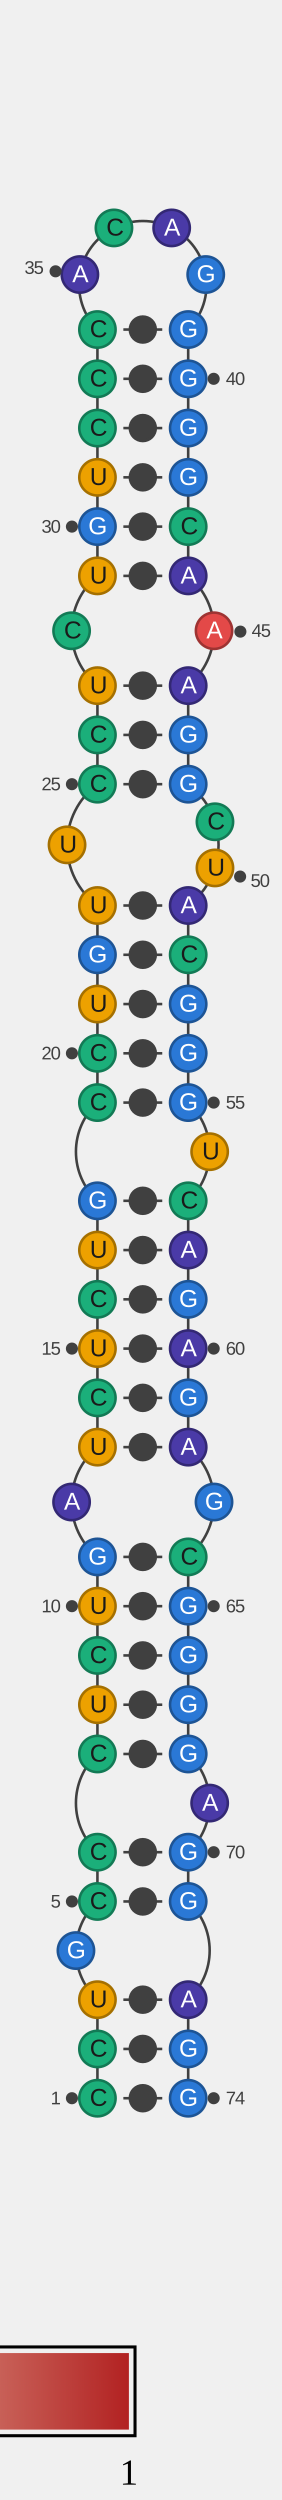
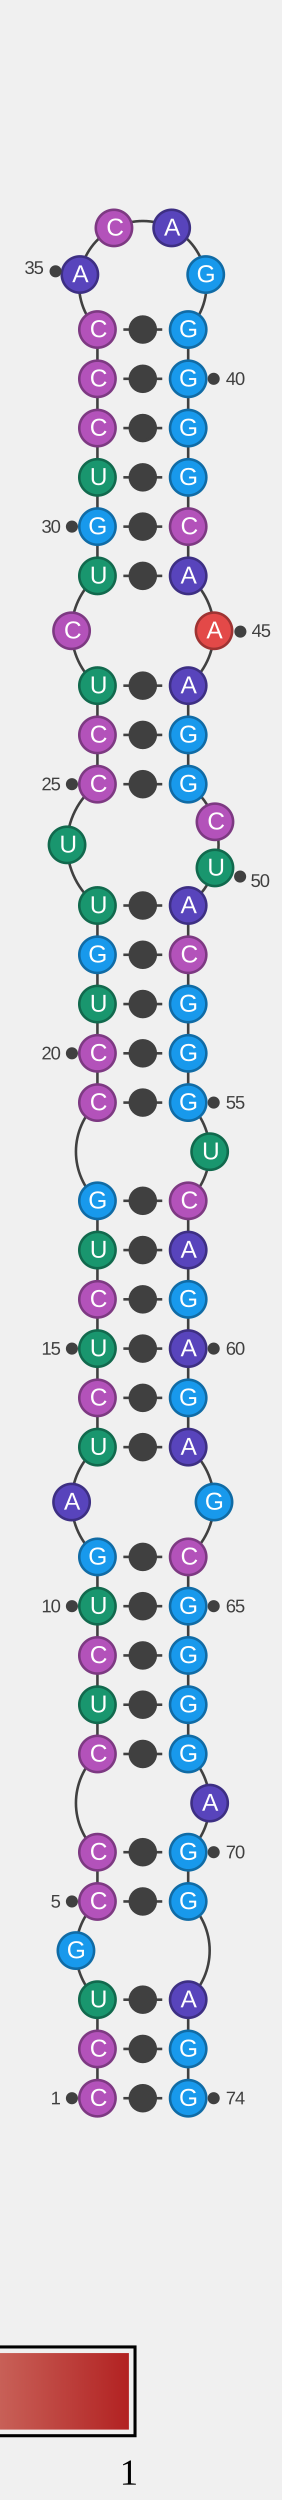
<svg xmlns="http://www.w3.org/2000/svg" width="92.11" height="816.717" viewBox="0 0 92.11 816.717">
  <path d="M 31.829 653.271 A 21.844 21.844 180 0 1 24.809 637.227" stroke="#404040" stroke-width="0.847" fill="none" />
  <path d="M 24.809 637.227 A 21.844 21.844 180.0 0 1 31.829 621.184" stroke="#404040" stroke-width="0.847" fill="none" />
  <path d="M 61.477 621.184 A 21.844 21.844 47.262 0 1 61.477 653.271" stroke="#404040" stroke-width="0.847" fill="none" />
  <g>
-     <circle cx="24.809" cy="637.227" r="5.93" stroke="#1d5495" stroke-width="0.847" fill="#2a78d6" />
+     <circle cx="24.809" cy="637.227" r="5.93" stroke="#106ba5" stroke-width="0.847" fill="#1899ec" />
    <text x="21.809" y="639.727" style="fill:#ffffff;font-family:Arial;font-size:8;">G</text>
  </g>
  <path d="M 31.829 605.089 A 21.844 21.844 132.738 0 1 31.829 573.002" stroke="#404040" stroke-width="0.847" fill="none" />
  <path d="M 61.477 573.002 A 21.844 21.844 47.262 0 1 68.496 589.045" stroke="#404040" stroke-width="0.847" fill="none" />
  <path d="M 68.496 589.045 A 21.844 21.844 312.738 0 1 61.477 605.089" stroke="#404040" stroke-width="0.847" fill="none" />
  <g>
-     <circle cx="68.496" cy="589.045" r="5.93" stroke="#332874" stroke-width="0.847" fill="#4a3aa7" />
+     <circle cx="68.496" cy="589.045" r="5.93" stroke="#3d2f83" stroke-width="0.847" fill="#5844bc" />
    <text x="65.996" y="591.545" style="fill:#ffffff;font-family:Arial;font-size:8;">A</text>
  </g>
  <path d="M 31.829 508.623 A 23.265 23.265 180 0 1 23.387 490.692" stroke="#404040" stroke-width="0.847" fill="none" />
  <path d="M 23.387 490.692 A 23.265 23.265 180.0 0 1 31.829 472.761" stroke="#404040" stroke-width="0.847" fill="none" />
  <path d="M 61.477 472.761 A 23.265 23.265 50.418 0 1 69.918 490.692" stroke="#404040" stroke-width="0.847" fill="none" />
  <path d="M 69.918 490.692 A 23.265 23.265 309.582 0 1 61.477 508.623" stroke="#404040" stroke-width="0.847" fill="none" />
  <g>
-     <circle cx="23.387" cy="490.692" r="5.93" stroke="#332874" stroke-width="0.847" fill="#4a3aa7" />
+     <circle cx="23.387" cy="490.692" r="5.93" stroke="#3d2f83" stroke-width="0.847" fill="#5844bc" />
    <text x="20.887" y="493.192" style="fill:#ffffff;font-family:Arial;font-size:8;">A</text>
  </g>
  <g>
-     <circle cx="69.918" cy="490.692" r="5.93" stroke="#1d5495" stroke-width="0.847" fill="#2a78d6" />
+     <circle cx="69.918" cy="490.692" r="5.93" stroke="#106ba5" stroke-width="0.847" fill="#1899ec" />
    <text x="66.918" y="493.192" style="fill:#ffffff;font-family:Arial;font-size:8;">G</text>
  </g>
  <path d="M 31.829 392.287 A 21.844 21.844 132.738 0 1 31.829 360.2" stroke="#404040" stroke-width="0.847" fill="none" />
  <path d="M 61.477 360.2 A 21.844 21.844 47.262 0 1 68.496 376.243" stroke="#404040" stroke-width="0.847" fill="none" />
  <path d="M 68.496 376.243 A 21.844 21.844 0.0 0 1 61.477 392.287" stroke="#404040" stroke-width="0.847" fill="none" />
  <g>
-     <circle cx="68.496" cy="376.243" r="5.93" stroke="#a57000" stroke-width="0.847" fill="#eda100" />
-     <text x="65.996" y="378.743" style="fill:#1a1a1a;font-family:Arial;font-size:8;">U</text>
+     <circle cx="68.496" cy="376.243" r="5.93" stroke="#11694d" stroke-width="0.847" fill="#19966e" />
+     <text x="65.996" y="378.743" style="fill:#ffffff;font-family:Arial;font-size:8;">U</text>
  </g>
  <path d="M 31.829 295.82 A 24.749 24.749 180 0 1 21.903 276.002" stroke="#404040" stroke-width="0.847" fill="none" />
  <path d="M 21.903 276.002 A 24.749 24.749 126.796 0 1 31.829 256.183" stroke="#404040" stroke-width="0.847" fill="none" />
  <path d="M 61.477 256.183 A 24.749 24.749 53.204 0 1 70.226 268.463" stroke="#404040" stroke-width="0.847" fill="none" />
  <path d="M 70.226 268.463 A 24.749 24.749 17.735 0 1 70.226 283.541" stroke="#404040" stroke-width="0.847" fill="none" />
  <path d="M 70.226 283.541 A 24.749 24.749 306.796 0 1 61.477 295.82" stroke="#404040" stroke-width="0.847" fill="none" />
  <g>
-     <circle cx="21.903" cy="276.002" r="5.93" stroke="#a57000" stroke-width="0.847" fill="#eda100" />
-     <text x="19.403" y="278.502" style="fill:#1a1a1a;font-family:Arial;font-size:8;">U</text>
-   </g>
-   <g>
-     <circle cx="70.226" cy="268.463" r="5.93" stroke="#127a55" stroke-width="0.847" fill="#1baf7a" />
-     <text x="67.726" y="270.963" style="fill:#1a1a1a;font-family:Arial;font-size:8;">C</text>
-   </g>
-   <g>
-     <circle cx="70.226" cy="283.541" r="5.93" stroke="#a57000" stroke-width="0.847" fill="#eda100" />
-     <text x="67.726" y="286.041" style="fill:#1a1a1a;font-family:Arial;font-size:8;">U</text>
+     <circle cx="21.903" cy="276.002" r="5.93" stroke="#11694d" stroke-width="0.847" fill="#19966e" />
+     <text x="19.403" y="278.502" style="fill:#ffffff;font-family:Arial;font-size:8;">U</text>
+   </g>
+   <g>
+     <circle cx="70.226" cy="268.463" r="5.93" stroke="#7d3982" stroke-width="0.847" fill="#b352ba" />
+     <text x="67.726" y="270.963" style="fill:#ffffff;font-family:Arial;font-size:8;">C</text>
+   </g>
+   <g>
+     <circle cx="70.226" cy="283.541" r="5.93" stroke="#11694d" stroke-width="0.847" fill="#19966e" />
+     <text x="67.726" y="286.041" style="fill:#ffffff;font-family:Arial;font-size:8;">U</text>
  </g>
  <g>
    <text x="81.854" y="289.739" style="fill:#404040;font-family:Arial;font-size:6;">5</text>
  </g>
  <g>
    <text x="84.854" y="289.739" style="fill:#404040;font-family:Arial;font-size:6;">0</text>
  </g>
  <g>
    <circle cx="78.442" cy="286.36" r="1.977" stroke-width="0.0" fill="#404040" />
  </g>
  <path d="M 31.829 223.994 A 23.265 23.265 180.0 0 1 23.387 206.063" stroke="#404040" stroke-width="0.847" fill="none" />
  <path d="M 23.387 206.063 A 23.265 23.265 129.582 0 1 31.829 188.132" stroke="#404040" stroke-width="0.847" fill="none" />
  <path d="M 61.477 188.132 A 23.265 23.265 50.418 0 1 69.918 206.063" stroke="#404040" stroke-width="0.847" fill="none" />
  <path d="M 69.918 206.063 A 23.265 23.265 309.582 0 1 61.477 223.994" stroke="#404040" stroke-width="0.847" fill="none" />
  <g>
-     <circle cx="23.387" cy="206.063" r="5.93" stroke="#127a55" stroke-width="0.847" fill="#1baf7a" />
-     <text x="20.887" y="208.563" style="fill:#1a1a1a;font-family:Arial;font-size:8;">C</text>
+     <circle cx="23.387" cy="206.063" r="5.93" stroke="#7d3982" stroke-width="0.847" fill="#b352ba" />
+     <text x="20.887" y="208.563" style="fill:#ffffff;font-family:Arial;font-size:8;">C</text>
  </g>
  <g>
    <circle cx="69.918" cy="206.063" r="5.93" stroke="#9e3332" stroke-width="0.847" fill="#e34948" />
    <text x="67.418" y="208.563" style="fill:#ffffff;font-family:Arial;font-size:8;">A</text>
  </g>
  <g>
    <text x="82.201" y="208.063" style="fill:#404040;font-family:Arial;font-size:6;">4</text>
  </g>
  <g>
    <text x="85.201" y="208.063" style="fill:#404040;font-family:Arial;font-size:6;">5</text>
  </g>
  <g>
    <circle cx="78.53" cy="206.345" r="1.977" stroke-width="0.0" fill="#404040" />
  </g>
  <path d="M 31.829 107.658 A 20.826 20.826 170.771 0 1 26.096 89.69" stroke="#404040" stroke-width="0.847" fill="none" />
  <path d="M 26.096 89.69 A 20.826 20.826 170.771 0 1 37.223 74.461" stroke="#404040" stroke-width="0.847" fill="none" />
  <path d="M 37.223 74.461 A 20.826 20.826 116.924 0 1 56.083 74.461" stroke="#404040" stroke-width="0.847" fill="none" />
  <path d="M 56.083 74.461 A 20.826 20.826 63.076 0 1 67.209 89.69" stroke="#404040" stroke-width="0.847" fill="none" />
  <path d="M 67.209 89.69 A 20.826 20.826 9.229 0 1 61.477 107.658" stroke="#404040" stroke-width="0.847" fill="none" />
  <g>
-     <circle cx="26.096" cy="89.69" r="5.93" stroke="#332874" stroke-width="0.847" fill="#4a3aa7" />
+     <circle cx="26.096" cy="89.69" r="5.93" stroke="#3d2f83" stroke-width="0.847" fill="#5844bc" />
    <text x="23.596" y="92.19" style="fill:#ffffff;font-family:Arial;font-size:8;">A</text>
  </g>
  <g>
    <text x="10.992" y="89.479" style="fill:#404040;font-family:Arial;font-size:6;">5</text>
  </g>
  <g>
    <text x="7.992" y="89.479" style="fill:#404040;font-family:Arial;font-size:6;">3</text>
  </g>
  <g>
    <circle cx="18.156" cy="88.636" r="1.977" stroke-width="0.0" fill="#404040" />
  </g>
  <g>
-     <circle cx="37.223" cy="74.461" r="5.93" stroke="#127a55" stroke-width="0.847" fill="#1baf7a" />
-     <text x="34.723" y="76.961" style="fill:#1a1a1a;font-family:Arial;font-size:8;">C</text>
-   </g>
-   <g>
-     <circle cx="56.083" cy="74.461" r="5.93" stroke="#332874" stroke-width="0.847" fill="#4a3aa7" />
+     <circle cx="37.223" cy="74.461" r="5.93" stroke="#7d3982" stroke-width="0.847" fill="#b352ba" />
+     <text x="34.723" y="76.961" style="fill:#ffffff;font-family:Arial;font-size:8;">C</text>
+   </g>
+   <g>
+     <circle cx="56.083" cy="74.461" r="5.93" stroke="#3d2f83" stroke-width="0.847" fill="#5844bc" />
    <text x="53.583" y="76.961" style="fill:#ffffff;font-family:Arial;font-size:8;">A</text>
  </g>
  <g>
-     <circle cx="67.209" cy="89.69" r="5.93" stroke="#1d5495" stroke-width="0.847" fill="#2a78d6" />
+     <circle cx="67.209" cy="89.69" r="5.93" stroke="#106ba5" stroke-width="0.847" fill="#1899ec" />
    <text x="64.209" y="92.19" style="fill:#ffffff;font-family:Arial;font-size:8;">G</text>
  </g>
  <line x1="31.829" y1="679.531" x2="31.829" y2="675.295" stroke="#404040" stroke-width="0.847" />
  <line x1="31.829" y1="663.436" x2="31.829" y2="659.2" stroke="#404040" stroke-width="0.847" />
  <line x1="61.477" y1="659.2" x2="61.477" y2="663.436" stroke="#404040" stroke-width="0.847" />
  <line x1="61.477" y1="675.295" x2="61.477" y2="679.531" stroke="#404040" stroke-width="0.847" />
  <line x1="40.299" y1="685.46" x2="42.417" y2="685.46" stroke="#404040" stroke-width="0.847" />
  <circle cx="46.653" cy="685.46" r="4.235" stroke="#404040" stroke-width="0.847" fill="#404040" />
  <line x1="50.888" y1="685.46" x2="53.006" y2="685.46" stroke="#404040" stroke-width="0.847" />
  <g>
-     <circle cx="31.829" cy="685.46" r="5.93" stroke="#127a55" stroke-width="0.847" fill="#1baf7a" />
-     <text x="29.329" y="687.96" style="fill:#1a1a1a;font-family:Arial;font-size:8;">C</text>
+     <circle cx="31.829" cy="685.46" r="5.93" stroke="#7d3982" stroke-width="0.847" fill="#b352ba" />
+     <text x="29.329" y="687.96" style="fill:#ffffff;font-family:Arial;font-size:8;">C</text>
  </g>
  <g>
    <text x="16.546" y="687.46" style="fill:#404040;font-family:Arial;font-size:6;">1</text>
  </g>
  <g>
    <circle cx="23.499" cy="685.46" r="1.977" stroke-width="0.0" fill="#404040" />
  </g>
  <g>
-     <circle cx="61.477" cy="685.46" r="5.93" stroke="#1d5495" stroke-width="0.847" fill="#2a78d6" />
+     <circle cx="61.477" cy="685.46" r="5.93" stroke="#106ba5" stroke-width="0.847" fill="#1899ec" />
    <text x="58.477" y="687.96" style="fill:#ffffff;font-family:Arial;font-size:8;">G</text>
  </g>
  <g>
    <text x="73.76" y="687.46" style="fill:#404040;font-family:Arial;font-size:6;">7</text>
  </g>
  <g>
    <text x="76.76" y="687.46" style="fill:#404040;font-family:Arial;font-size:6;">4</text>
  </g>
  <g>
    <circle cx="69.807" cy="685.46" r="1.977" stroke-width="0.0" fill="#404040" />
  </g>
  <line x1="40.299" y1="669.366" x2="42.417" y2="669.366" stroke="#404040" stroke-width="0.847" />
  <circle cx="46.653" cy="669.366" r="4.235" stroke="#404040" stroke-width="0.847" fill="#404040" />
  <line x1="50.888" y1="669.366" x2="53.006" y2="669.366" stroke="#404040" stroke-width="0.847" />
  <g>
-     <circle cx="31.829" cy="669.366" r="5.93" stroke="#127a55" stroke-width="0.847" fill="#1baf7a" />
-     <text x="29.329" y="671.866" style="fill:#1a1a1a;font-family:Arial;font-size:8;">C</text>
-   </g>
-   <g>
-     <circle cx="61.477" cy="669.366" r="5.93" stroke="#1d5495" stroke-width="0.847" fill="#2a78d6" />
+     <circle cx="31.829" cy="669.366" r="5.93" stroke="#7d3982" stroke-width="0.847" fill="#b352ba" />
+     <text x="29.329" y="671.866" style="fill:#ffffff;font-family:Arial;font-size:8;">C</text>
+   </g>
+   <g>
+     <circle cx="61.477" cy="669.366" r="5.93" stroke="#106ba5" stroke-width="0.847" fill="#1899ec" />
    <text x="58.477" y="671.866" style="fill:#ffffff;font-family:Arial;font-size:8;">G</text>
  </g>
  <line x1="40.299" y1="653.271" x2="42.417" y2="653.271" stroke="#404040" stroke-width="0.847" />
  <circle cx="46.653" cy="653.271" r="4.235" stroke="#404040" stroke-width="0.847" fill="#404040" />
  <line x1="50.888" y1="653.271" x2="53.006" y2="653.271" stroke="#404040" stroke-width="0.847" />
  <g>
-     <circle cx="31.829" cy="653.271" r="5.93" stroke="#a57000" stroke-width="0.847" fill="#eda100" />
-     <text x="29.329" y="655.771" style="fill:#1a1a1a;font-family:Arial;font-size:8;">U</text>
-   </g>
-   <g>
-     <circle cx="61.477" cy="653.271" r="5.93" stroke="#332874" stroke-width="0.847" fill="#4a3aa7" />
+     <circle cx="31.829" cy="653.271" r="5.93" stroke="#11694d" stroke-width="0.847" fill="#19966e" />
+     <text x="29.329" y="655.771" style="fill:#ffffff;font-family:Arial;font-size:8;">U</text>
+   </g>
+   <g>
+     <circle cx="61.477" cy="653.271" r="5.93" stroke="#3d2f83" stroke-width="0.847" fill="#5844bc" />
    <text x="58.977" y="655.771" style="fill:#ffffff;font-family:Arial;font-size:8;">A</text>
  </g>
  <line x1="31.829" y1="615.254" x2="31.829" y2="611.019" stroke="#404040" stroke-width="0.847" />
  <line x1="61.477" y1="611.019" x2="61.477" y2="615.254" stroke="#404040" stroke-width="0.847" />
  <line x1="40.299" y1="621.184" x2="42.417" y2="621.184" stroke="#404040" stroke-width="0.847" />
  <circle cx="46.653" cy="621.184" r="4.235" stroke="#404040" stroke-width="0.847" fill="#404040" />
  <line x1="50.888" y1="621.184" x2="53.006" y2="621.184" stroke="#404040" stroke-width="0.847" />
  <g>
-     <circle cx="31.829" cy="621.184" r="5.93" stroke="#127a55" stroke-width="0.847" fill="#1baf7a" />
-     <text x="29.329" y="623.684" style="fill:#1a1a1a;font-family:Arial;font-size:8;">C</text>
+     <circle cx="31.829" cy="621.184" r="5.93" stroke="#7d3982" stroke-width="0.847" fill="#b352ba" />
+     <text x="29.329" y="623.684" style="fill:#ffffff;font-family:Arial;font-size:8;">C</text>
  </g>
  <g>
    <text x="16.546" y="623.184" style="fill:#404040;font-family:Arial;font-size:6;">5</text>
  </g>
  <g>
    <circle cx="23.499" cy="621.184" r="1.977" stroke-width="0.0" fill="#404040" />
  </g>
  <g>
-     <circle cx="61.477" cy="621.184" r="5.93" stroke="#1d5495" stroke-width="0.847" fill="#2a78d6" />
+     <circle cx="61.477" cy="621.184" r="5.93" stroke="#106ba5" stroke-width="0.847" fill="#1899ec" />
    <text x="58.477" y="623.684" style="fill:#ffffff;font-family:Arial;font-size:8;">G</text>
  </g>
  <line x1="40.299" y1="605.089" x2="42.417" y2="605.089" stroke="#404040" stroke-width="0.847" />
  <circle cx="46.653" cy="605.089" r="4.235" stroke="#404040" stroke-width="0.847" fill="#404040" />
  <line x1="50.888" y1="605.089" x2="53.006" y2="605.089" stroke="#404040" stroke-width="0.847" />
  <g>
-     <circle cx="31.829" cy="605.089" r="5.93" stroke="#127a55" stroke-width="0.847" fill="#1baf7a" />
-     <text x="29.329" y="607.589" style="fill:#1a1a1a;font-family:Arial;font-size:8;">C</text>
-   </g>
-   <g>
-     <circle cx="61.477" cy="605.089" r="5.93" stroke="#1d5495" stroke-width="0.847" fill="#2a78d6" />
+     <circle cx="31.829" cy="605.089" r="5.93" stroke="#7d3982" stroke-width="0.847" fill="#b352ba" />
+     <text x="29.329" y="607.589" style="fill:#ffffff;font-family:Arial;font-size:8;">C</text>
+   </g>
+   <g>
+     <circle cx="61.477" cy="605.089" r="5.93" stroke="#106ba5" stroke-width="0.847" fill="#1899ec" />
    <text x="58.477" y="607.589" style="fill:#ffffff;font-family:Arial;font-size:8;">G</text>
  </g>
  <g>
    <text x="73.76" y="607.089" style="fill:#404040;font-family:Arial;font-size:6;">7</text>
  </g>
  <g>
    <text x="76.76" y="607.089" style="fill:#404040;font-family:Arial;font-size:6;">0</text>
  </g>
  <g>
    <circle cx="69.807" cy="605.089" r="1.977" stroke-width="0.0" fill="#404040" />
  </g>
  <line x1="31.829" y1="567.072" x2="31.829" y2="562.837" stroke="#404040" stroke-width="0.847" />
  <line x1="31.829" y1="550.977" x2="31.829" y2="546.742" stroke="#404040" stroke-width="0.847" />
  <line x1="31.829" y1="534.883" x2="31.829" y2="530.647" stroke="#404040" stroke-width="0.847" />
  <line x1="31.829" y1="518.788" x2="31.829" y2="514.552" stroke="#404040" stroke-width="0.847" />
  <line x1="61.477" y1="514.552" x2="61.477" y2="518.788" stroke="#404040" stroke-width="0.847" />
  <line x1="61.477" y1="530.647" x2="61.477" y2="534.883" stroke="#404040" stroke-width="0.847" />
  <line x1="61.477" y1="546.742" x2="61.477" y2="550.977" stroke="#404040" stroke-width="0.847" />
  <line x1="61.477" y1="562.837" x2="61.477" y2="567.072" stroke="#404040" stroke-width="0.847" />
  <line x1="40.299" y1="573.002" x2="42.417" y2="573.002" stroke="#404040" stroke-width="0.847" />
  <circle cx="46.653" cy="573.002" r="4.235" stroke="#404040" stroke-width="0.847" fill="#404040" />
  <line x1="50.888" y1="573.002" x2="53.006" y2="573.002" stroke="#404040" stroke-width="0.847" />
  <g>
-     <circle cx="31.829" cy="573.002" r="5.93" stroke="#127a55" stroke-width="0.847" fill="#1baf7a" />
-     <text x="29.329" y="575.502" style="fill:#1a1a1a;font-family:Arial;font-size:8;">C</text>
-   </g>
-   <g>
-     <circle cx="61.477" cy="573.002" r="5.93" stroke="#1d5495" stroke-width="0.847" fill="#2a78d6" />
+     <circle cx="31.829" cy="573.002" r="5.93" stroke="#7d3982" stroke-width="0.847" fill="#b352ba" />
+     <text x="29.329" y="575.502" style="fill:#ffffff;font-family:Arial;font-size:8;">C</text>
+   </g>
+   <g>
+     <circle cx="61.477" cy="573.002" r="5.93" stroke="#106ba5" stroke-width="0.847" fill="#1899ec" />
    <text x="58.477" y="575.502" style="fill:#ffffff;font-family:Arial;font-size:8;">G</text>
  </g>
  <line x1="40.299" y1="556.907" x2="42.417" y2="556.907" stroke="#404040" stroke-width="0.847" />
  <circle cx="46.653" cy="556.907" r="4.235" stroke="#404040" stroke-width="0.847" fill="#404040" />
  <line x1="50.888" y1="556.907" x2="53.006" y2="556.907" stroke="#404040" stroke-width="0.847" />
  <g>
-     <circle cx="31.829" cy="556.907" r="5.93" stroke="#a57000" stroke-width="0.847" fill="#eda100" />
-     <text x="29.329" y="559.407" style="fill:#1a1a1a;font-family:Arial;font-size:8;">U</text>
-   </g>
-   <g>
-     <circle cx="61.477" cy="556.907" r="5.93" stroke="#1d5495" stroke-width="0.847" fill="#2a78d6" />
+     <circle cx="31.829" cy="556.907" r="5.93" stroke="#11694d" stroke-width="0.847" fill="#19966e" />
+     <text x="29.329" y="559.407" style="fill:#ffffff;font-family:Arial;font-size:8;">U</text>
+   </g>
+   <g>
+     <circle cx="61.477" cy="556.907" r="5.93" stroke="#106ba5" stroke-width="0.847" fill="#1899ec" />
    <text x="58.477" y="559.407" style="fill:#ffffff;font-family:Arial;font-size:8;">G</text>
  </g>
  <line x1="40.299" y1="540.812" x2="42.417" y2="540.812" stroke="#404040" stroke-width="0.847" />
  <circle cx="46.653" cy="540.812" r="4.235" stroke="#404040" stroke-width="0.847" fill="#404040" />
  <line x1="50.888" y1="540.812" x2="53.006" y2="540.812" stroke="#404040" stroke-width="0.847" />
  <g>
-     <circle cx="31.829" cy="540.812" r="5.93" stroke="#127a55" stroke-width="0.847" fill="#1baf7a" />
-     <text x="29.329" y="543.312" style="fill:#1a1a1a;font-family:Arial;font-size:8;">C</text>
-   </g>
-   <g>
-     <circle cx="61.477" cy="540.812" r="5.93" stroke="#1d5495" stroke-width="0.847" fill="#2a78d6" />
+     <circle cx="31.829" cy="540.812" r="5.93" stroke="#7d3982" stroke-width="0.847" fill="#b352ba" />
+     <text x="29.329" y="543.312" style="fill:#ffffff;font-family:Arial;font-size:8;">C</text>
+   </g>
+   <g>
+     <circle cx="61.477" cy="540.812" r="5.93" stroke="#106ba5" stroke-width="0.847" fill="#1899ec" />
    <text x="58.477" y="543.312" style="fill:#ffffff;font-family:Arial;font-size:8;">G</text>
  </g>
  <line x1="40.299" y1="524.717" x2="42.417" y2="524.717" stroke="#404040" stroke-width="0.847" />
  <circle cx="46.653" cy="524.717" r="4.235" stroke="#404040" stroke-width="0.847" fill="#404040" />
  <line x1="50.888" y1="524.717" x2="53.006" y2="524.717" stroke="#404040" stroke-width="0.847" />
  <g>
-     <circle cx="31.829" cy="524.717" r="5.93" stroke="#a57000" stroke-width="0.847" fill="#eda100" />
-     <text x="29.329" y="527.217" style="fill:#1a1a1a;font-family:Arial;font-size:8;">U</text>
+     <circle cx="31.829" cy="524.717" r="5.93" stroke="#11694d" stroke-width="0.847" fill="#19966e" />
+     <text x="29.329" y="527.217" style="fill:#ffffff;font-family:Arial;font-size:8;">U</text>
  </g>
  <g>
    <text x="16.546" y="526.717" style="fill:#404040;font-family:Arial;font-size:6;">0</text>
  </g>
  <g>
    <text x="13.546" y="526.717" style="fill:#404040;font-family:Arial;font-size:6;">1</text>
  </g>
  <g>
    <circle cx="23.499" cy="524.717" r="1.977" stroke-width="0.0" fill="#404040" />
  </g>
  <g>
-     <circle cx="61.477" cy="524.717" r="5.93" stroke="#1d5495" stroke-width="0.847" fill="#2a78d6" />
+     <circle cx="61.477" cy="524.717" r="5.93" stroke="#106ba5" stroke-width="0.847" fill="#1899ec" />
    <text x="58.477" y="527.217" style="fill:#ffffff;font-family:Arial;font-size:8;">G</text>
  </g>
  <g>
    <text x="73.76" y="526.717" style="fill:#404040;font-family:Arial;font-size:6;">6</text>
  </g>
  <g>
    <text x="76.76" y="526.717" style="fill:#404040;font-family:Arial;font-size:6;">5</text>
  </g>
  <g>
    <circle cx="69.807" cy="524.717" r="1.977" stroke-width="0.0" fill="#404040" />
  </g>
  <line x1="40.299" y1="508.623" x2="42.417" y2="508.623" stroke="#404040" stroke-width="0.847" />
  <circle cx="46.653" cy="508.623" r="4.235" stroke="#404040" stroke-width="0.847" fill="#404040" />
  <line x1="50.888" y1="508.623" x2="53.006" y2="508.623" stroke="#404040" stroke-width="0.847" />
  <g>
-     <circle cx="31.829" cy="508.623" r="5.93" stroke="#1d5495" stroke-width="0.847" fill="#2a78d6" />
+     <circle cx="31.829" cy="508.623" r="5.93" stroke="#106ba5" stroke-width="0.847" fill="#1899ec" />
    <text x="28.829" y="511.123" style="fill:#ffffff;font-family:Arial;font-size:8;">G</text>
  </g>
  <g>
-     <circle cx="61.477" cy="508.623" r="5.93" stroke="#127a55" stroke-width="0.847" fill="#1baf7a" />
-     <text x="58.977" y="511.123" style="fill:#1a1a1a;font-family:Arial;font-size:8;">C</text>
+     <circle cx="61.477" cy="508.623" r="5.93" stroke="#7d3982" stroke-width="0.847" fill="#b352ba" />
+     <text x="58.977" y="511.123" style="fill:#ffffff;font-family:Arial;font-size:8;">C</text>
  </g>
  <line x1="31.829" y1="466.831" x2="31.829" y2="462.596" stroke="#404040" stroke-width="0.847" />
  <line x1="31.829" y1="450.736" x2="31.829" y2="446.501" stroke="#404040" stroke-width="0.847" />
  <line x1="31.829" y1="434.641" x2="31.829" y2="430.406" stroke="#404040" stroke-width="0.847" />
  <line x1="31.829" y1="418.547" x2="31.829" y2="414.311" stroke="#404040" stroke-width="0.847" />
  <line x1="31.829" y1="402.452" x2="31.829" y2="398.216" stroke="#404040" stroke-width="0.847" />
  <line x1="61.477" y1="398.216" x2="61.477" y2="402.452" stroke="#404040" stroke-width="0.847" />
  <line x1="61.477" y1="414.311" x2="61.477" y2="418.547" stroke="#404040" stroke-width="0.847" />
  <line x1="61.477" y1="430.406" x2="61.477" y2="434.641" stroke="#404040" stroke-width="0.847" />
  <line x1="61.477" y1="446.501" x2="61.477" y2="450.736" stroke="#404040" stroke-width="0.847" />
  <line x1="61.477" y1="462.596" x2="61.477" y2="466.831" stroke="#404040" stroke-width="0.847" />
  <line x1="40.299" y1="472.761" x2="42.417" y2="472.761" stroke="#404040" stroke-width="0.847" />
  <circle cx="46.653" cy="472.761" r="4.235" stroke="#404040" stroke-width="0.847" fill="#404040" />
  <line x1="50.888" y1="472.761" x2="53.006" y2="472.761" stroke="#404040" stroke-width="0.847" />
  <g>
-     <circle cx="31.829" cy="472.761" r="5.93" stroke="#a57000" stroke-width="0.847" fill="#eda100" />
-     <text x="29.329" y="475.261" style="fill:#1a1a1a;font-family:Arial;font-size:8;">U</text>
-   </g>
-   <g>
-     <circle cx="61.477" cy="472.761" r="5.93" stroke="#332874" stroke-width="0.847" fill="#4a3aa7" />
+     <circle cx="31.829" cy="472.761" r="5.93" stroke="#11694d" stroke-width="0.847" fill="#19966e" />
+     <text x="29.329" y="475.261" style="fill:#ffffff;font-family:Arial;font-size:8;">U</text>
+   </g>
+   <g>
+     <circle cx="61.477" cy="472.761" r="5.93" stroke="#3d2f83" stroke-width="0.847" fill="#5844bc" />
    <text x="58.977" y="475.261" style="fill:#ffffff;font-family:Arial;font-size:8;">A</text>
  </g>
  <line x1="40.299" y1="456.666" x2="42.417" y2="456.666" stroke="#404040" stroke-width="0.847" />
  <circle cx="46.653" cy="456.666" r="4.235" stroke="#404040" stroke-width="0.847" fill="#404040" />
  <line x1="50.888" y1="456.666" x2="53.006" y2="456.666" stroke="#404040" stroke-width="0.847" />
  <g>
-     <circle cx="31.829" cy="456.666" r="5.93" stroke="#127a55" stroke-width="0.847" fill="#1baf7a" />
-     <text x="29.329" y="459.166" style="fill:#1a1a1a;font-family:Arial;font-size:8;">C</text>
-   </g>
-   <g>
-     <circle cx="61.477" cy="456.666" r="5.93" stroke="#1d5495" stroke-width="0.847" fill="#2a78d6" />
+     <circle cx="31.829" cy="456.666" r="5.93" stroke="#7d3982" stroke-width="0.847" fill="#b352ba" />
+     <text x="29.329" y="459.166" style="fill:#ffffff;font-family:Arial;font-size:8;">C</text>
+   </g>
+   <g>
+     <circle cx="61.477" cy="456.666" r="5.93" stroke="#106ba5" stroke-width="0.847" fill="#1899ec" />
    <text x="58.477" y="459.166" style="fill:#ffffff;font-family:Arial;font-size:8;">G</text>
  </g>
  <line x1="40.299" y1="440.571" x2="42.417" y2="440.571" stroke="#404040" stroke-width="0.847" />
  <circle cx="46.653" cy="440.571" r="4.235" stroke="#404040" stroke-width="0.847" fill="#404040" />
  <line x1="50.888" y1="440.571" x2="53.006" y2="440.571" stroke="#404040" stroke-width="0.847" />
  <g>
-     <circle cx="31.829" cy="440.571" r="5.93" stroke="#a57000" stroke-width="0.847" fill="#eda100" />
-     <text x="29.329" y="443.071" style="fill:#1a1a1a;font-family:Arial;font-size:8;">U</text>
+     <circle cx="31.829" cy="440.571" r="5.93" stroke="#11694d" stroke-width="0.847" fill="#19966e" />
+     <text x="29.329" y="443.071" style="fill:#ffffff;font-family:Arial;font-size:8;">U</text>
  </g>
  <g>
    <text x="16.546" y="442.571" style="fill:#404040;font-family:Arial;font-size:6;">5</text>
  </g>
  <g>
    <text x="13.546" y="442.571" style="fill:#404040;font-family:Arial;font-size:6;">1</text>
  </g>
  <g>
    <circle cx="23.499" cy="440.571" r="1.977" stroke-width="0.0" fill="#404040" />
  </g>
  <g>
-     <circle cx="61.477" cy="440.571" r="5.93" stroke="#332874" stroke-width="0.847" fill="#4a3aa7" />
+     <circle cx="61.477" cy="440.571" r="5.93" stroke="#3d2f83" stroke-width="0.847" fill="#5844bc" />
    <text x="58.977" y="443.071" style="fill:#ffffff;font-family:Arial;font-size:8;">A</text>
  </g>
  <g>
    <text x="73.76" y="442.571" style="fill:#404040;font-family:Arial;font-size:6;">6</text>
  </g>
  <g>
    <text x="76.76" y="442.571" style="fill:#404040;font-family:Arial;font-size:6;">0</text>
  </g>
  <g>
    <circle cx="69.807" cy="440.571" r="1.977" stroke-width="0.0" fill="#404040" />
  </g>
  <line x1="40.299" y1="424.476" x2="42.417" y2="424.476" stroke="#404040" stroke-width="0.847" />
  <circle cx="46.653" cy="424.476" r="4.235" stroke="#404040" stroke-width="0.847" fill="#404040" />
  <line x1="50.888" y1="424.476" x2="53.006" y2="424.476" stroke="#404040" stroke-width="0.847" />
  <g>
-     <circle cx="31.829" cy="424.476" r="5.93" stroke="#127a55" stroke-width="0.847" fill="#1baf7a" />
-     <text x="29.329" y="426.976" style="fill:#1a1a1a;font-family:Arial;font-size:8;">C</text>
-   </g>
-   <g>
-     <circle cx="61.477" cy="424.476" r="5.93" stroke="#1d5495" stroke-width="0.847" fill="#2a78d6" />
+     <circle cx="31.829" cy="424.476" r="5.93" stroke="#7d3982" stroke-width="0.847" fill="#b352ba" />
+     <text x="29.329" y="426.976" style="fill:#ffffff;font-family:Arial;font-size:8;">C</text>
+   </g>
+   <g>
+     <circle cx="61.477" cy="424.476" r="5.93" stroke="#106ba5" stroke-width="0.847" fill="#1899ec" />
    <text x="58.477" y="426.976" style="fill:#ffffff;font-family:Arial;font-size:8;">G</text>
  </g>
  <line x1="40.299" y1="408.381" x2="42.417" y2="408.381" stroke="#404040" stroke-width="0.847" />
  <circle cx="46.653" cy="408.381" r="4.235" stroke="#404040" stroke-width="0.847" fill="#404040" />
  <line x1="50.888" y1="408.381" x2="53.006" y2="408.381" stroke="#404040" stroke-width="0.847" />
  <g>
-     <circle cx="31.829" cy="408.381" r="5.93" stroke="#a57000" stroke-width="0.847" fill="#eda100" />
-     <text x="29.329" y="410.881" style="fill:#1a1a1a;font-family:Arial;font-size:8;">U</text>
-   </g>
-   <g>
-     <circle cx="61.477" cy="408.381" r="5.93" stroke="#332874" stroke-width="0.847" fill="#4a3aa7" />
+     <circle cx="31.829" cy="408.381" r="5.93" stroke="#11694d" stroke-width="0.847" fill="#19966e" />
+     <text x="29.329" y="410.881" style="fill:#ffffff;font-family:Arial;font-size:8;">U</text>
+   </g>
+   <g>
+     <circle cx="61.477" cy="408.381" r="5.93" stroke="#3d2f83" stroke-width="0.847" fill="#5844bc" />
    <text x="58.977" y="410.881" style="fill:#ffffff;font-family:Arial;font-size:8;">A</text>
  </g>
  <line x1="40.299" y1="392.287" x2="42.417" y2="392.287" stroke="#404040" stroke-width="0.847" />
  <circle cx="46.653" cy="392.287" r="4.235" stroke="#404040" stroke-width="0.847" fill="#404040" />
  <line x1="50.888" y1="392.287" x2="53.006" y2="392.287" stroke="#404040" stroke-width="0.847" />
  <g>
-     <circle cx="31.829" cy="392.287" r="5.93" stroke="#1d5495" stroke-width="0.847" fill="#2a78d6" />
+     <circle cx="31.829" cy="392.287" r="5.93" stroke="#106ba5" stroke-width="0.847" fill="#1899ec" />
    <text x="28.829" y="394.787" style="fill:#ffffff;font-family:Arial;font-size:8;">G</text>
  </g>
  <g>
-     <circle cx="61.477" cy="392.287" r="5.93" stroke="#127a55" stroke-width="0.847" fill="#1baf7a" />
-     <text x="58.977" y="394.787" style="fill:#1a1a1a;font-family:Arial;font-size:8;">C</text>
+     <circle cx="61.477" cy="392.287" r="5.93" stroke="#7d3982" stroke-width="0.847" fill="#b352ba" />
+     <text x="58.977" y="394.787" style="fill:#ffffff;font-family:Arial;font-size:8;">C</text>
  </g>
  <line x1="31.829" y1="354.27" x2="31.829" y2="350.034" stroke="#404040" stroke-width="0.847" />
  <line x1="31.829" y1="338.175" x2="31.829" y2="333.94" stroke="#404040" stroke-width="0.847" />
  <line x1="31.829" y1="322.08" x2="31.829" y2="317.845" stroke="#404040" stroke-width="0.847" />
  <line x1="31.829" y1="305.985" x2="31.829" y2="301.75" stroke="#404040" stroke-width="0.847" />
  <line x1="61.477" y1="301.75" x2="61.477" y2="305.985" stroke="#404040" stroke-width="0.847" />
  <line x1="61.477" y1="317.845" x2="61.477" y2="322.08" stroke="#404040" stroke-width="0.847" />
  <line x1="61.477" y1="333.94" x2="61.477" y2="338.175" stroke="#404040" stroke-width="0.847" />
  <line x1="61.477" y1="350.034" x2="61.477" y2="354.27" stroke="#404040" stroke-width="0.847" />
  <line x1="40.299" y1="360.2" x2="42.417" y2="360.2" stroke="#404040" stroke-width="0.847" />
  <circle cx="46.653" cy="360.2" r="4.235" stroke="#404040" stroke-width="0.847" fill="#404040" />
  <line x1="50.888" y1="360.2" x2="53.006" y2="360.2" stroke="#404040" stroke-width="0.847" />
  <g>
-     <circle cx="31.829" cy="360.2" r="5.93" stroke="#127a55" stroke-width="0.847" fill="#1baf7a" />
-     <text x="29.329" y="362.7" style="fill:#1a1a1a;font-family:Arial;font-size:8;">C</text>
-   </g>
-   <g>
-     <circle cx="61.477" cy="360.2" r="5.93" stroke="#1d5495" stroke-width="0.847" fill="#2a78d6" />
+     <circle cx="31.829" cy="360.2" r="5.93" stroke="#7d3982" stroke-width="0.847" fill="#b352ba" />
+     <text x="29.329" y="362.7" style="fill:#ffffff;font-family:Arial;font-size:8;">C</text>
+   </g>
+   <g>
+     <circle cx="61.477" cy="360.2" r="5.93" stroke="#106ba5" stroke-width="0.847" fill="#1899ec" />
    <text x="58.477" y="362.7" style="fill:#ffffff;font-family:Arial;font-size:8;">G</text>
  </g>
  <g>
    <text x="73.76" y="362.2" style="fill:#404040;font-family:Arial;font-size:6;">5</text>
  </g>
  <g>
    <text x="76.76" y="362.2" style="fill:#404040;font-family:Arial;font-size:6;">5</text>
  </g>
  <g>
    <circle cx="69.807" cy="360.2" r="1.977" stroke-width="0.0" fill="#404040" />
  </g>
  <line x1="40.299" y1="344.105" x2="42.417" y2="344.105" stroke="#404040" stroke-width="0.847" />
  <circle cx="46.653" cy="344.105" r="4.235" stroke="#404040" stroke-width="0.847" fill="#404040" />
  <line x1="50.888" y1="344.105" x2="53.006" y2="344.105" stroke="#404040" stroke-width="0.847" />
  <g>
-     <circle cx="31.829" cy="344.105" r="5.93" stroke="#127a55" stroke-width="0.847" fill="#1baf7a" />
-     <text x="29.329" y="346.605" style="fill:#1a1a1a;font-family:Arial;font-size:8;">C</text>
+     <circle cx="31.829" cy="344.105" r="5.93" stroke="#7d3982" stroke-width="0.847" fill="#b352ba" />
+     <text x="29.329" y="346.605" style="fill:#ffffff;font-family:Arial;font-size:8;">C</text>
  </g>
  <g>
    <text x="16.546" y="346.105" style="fill:#404040;font-family:Arial;font-size:6;">0</text>
  </g>
  <g>
    <text x="13.546" y="346.105" style="fill:#404040;font-family:Arial;font-size:6;">2</text>
  </g>
  <g>
    <circle cx="23.499" cy="344.105" r="1.977" stroke-width="0.0" fill="#404040" />
  </g>
  <g>
-     <circle cx="61.477" cy="344.105" r="5.93" stroke="#1d5495" stroke-width="0.847" fill="#2a78d6" />
+     <circle cx="61.477" cy="344.105" r="5.93" stroke="#106ba5" stroke-width="0.847" fill="#1899ec" />
    <text x="58.477" y="346.605" style="fill:#ffffff;font-family:Arial;font-size:8;">G</text>
  </g>
  <line x1="40.299" y1="328.01" x2="42.417" y2="328.01" stroke="#404040" stroke-width="0.847" />
  <circle cx="46.653" cy="328.01" r="4.235" stroke="#404040" stroke-width="0.847" fill="#404040" />
  <line x1="50.888" y1="328.01" x2="53.006" y2="328.01" stroke="#404040" stroke-width="0.847" />
  <g>
-     <circle cx="31.829" cy="328.01" r="5.93" stroke="#a57000" stroke-width="0.847" fill="#eda100" />
-     <text x="29.329" y="330.51" style="fill:#1a1a1a;font-family:Arial;font-size:8;">U</text>
-   </g>
-   <g>
-     <circle cx="61.477" cy="328.01" r="5.93" stroke="#1d5495" stroke-width="0.847" fill="#2a78d6" />
+     <circle cx="31.829" cy="328.01" r="5.93" stroke="#11694d" stroke-width="0.847" fill="#19966e" />
+     <text x="29.329" y="330.51" style="fill:#ffffff;font-family:Arial;font-size:8;">U</text>
+   </g>
+   <g>
+     <circle cx="61.477" cy="328.01" r="5.93" stroke="#106ba5" stroke-width="0.847" fill="#1899ec" />
    <text x="58.477" y="330.51" style="fill:#ffffff;font-family:Arial;font-size:8;">G</text>
  </g>
  <line x1="40.299" y1="311.915" x2="42.417" y2="311.915" stroke="#404040" stroke-width="0.847" />
  <circle cx="46.653" cy="311.915" r="4.235" stroke="#404040" stroke-width="0.847" fill="#404040" />
  <line x1="50.888" y1="311.915" x2="53.006" y2="311.915" stroke="#404040" stroke-width="0.847" />
  <g>
-     <circle cx="31.829" cy="311.915" r="5.93" stroke="#1d5495" stroke-width="0.847" fill="#2a78d6" />
+     <circle cx="31.829" cy="311.915" r="5.93" stroke="#106ba5" stroke-width="0.847" fill="#1899ec" />
    <text x="28.829" y="314.415" style="fill:#ffffff;font-family:Arial;font-size:8;">G</text>
  </g>
  <g>
-     <circle cx="61.477" cy="311.915" r="5.93" stroke="#127a55" stroke-width="0.847" fill="#1baf7a" />
-     <text x="58.977" y="314.415" style="fill:#1a1a1a;font-family:Arial;font-size:8;">C</text>
+     <circle cx="61.477" cy="311.915" r="5.93" stroke="#7d3982" stroke-width="0.847" fill="#b352ba" />
+     <text x="58.977" y="314.415" style="fill:#ffffff;font-family:Arial;font-size:8;">C</text>
  </g>
  <line x1="40.299" y1="295.82" x2="42.417" y2="295.82" stroke="#404040" stroke-width="0.847" />
  <circle cx="46.653" cy="295.82" r="4.235" stroke="#404040" stroke-width="0.847" fill="#404040" />
  <line x1="50.888" y1="295.82" x2="53.006" y2="295.82" stroke="#404040" stroke-width="0.847" />
  <g>
-     <circle cx="31.829" cy="295.82" r="5.93" stroke="#a57000" stroke-width="0.847" fill="#eda100" />
-     <text x="29.329" y="298.32" style="fill:#1a1a1a;font-family:Arial;font-size:8;">U</text>
-   </g>
-   <g>
-     <circle cx="61.477" cy="295.82" r="5.93" stroke="#332874" stroke-width="0.847" fill="#4a3aa7" />
+     <circle cx="31.829" cy="295.82" r="5.93" stroke="#11694d" stroke-width="0.847" fill="#19966e" />
+     <text x="29.329" y="298.32" style="fill:#ffffff;font-family:Arial;font-size:8;">U</text>
+   </g>
+   <g>
+     <circle cx="61.477" cy="295.82" r="5.93" stroke="#3d2f83" stroke-width="0.847" fill="#5844bc" />
    <text x="58.977" y="298.32" style="fill:#ffffff;font-family:Arial;font-size:8;">A</text>
  </g>
  <line x1="31.829" y1="250.254" x2="31.829" y2="246.018" stroke="#404040" stroke-width="0.847" />
  <line x1="31.829" y1="234.159" x2="31.829" y2="229.923" stroke="#404040" stroke-width="0.847" />
  <line x1="61.477" y1="229.923" x2="61.477" y2="234.159" stroke="#404040" stroke-width="0.847" />
  <line x1="61.477" y1="246.018" x2="61.477" y2="250.254" stroke="#404040" stroke-width="0.847" />
  <line x1="40.299" y1="256.183" x2="42.417" y2="256.183" stroke="#404040" stroke-width="0.847" />
  <circle cx="46.653" cy="256.183" r="4.235" stroke="#404040" stroke-width="0.847" fill="#404040" />
  <line x1="50.888" y1="256.183" x2="53.006" y2="256.183" stroke="#404040" stroke-width="0.847" />
  <g>
-     <circle cx="31.829" cy="256.183" r="5.93" stroke="#127a55" stroke-width="0.847" fill="#1baf7a" />
-     <text x="29.329" y="258.683" style="fill:#1a1a1a;font-family:Arial;font-size:8;">C</text>
+     <circle cx="31.829" cy="256.183" r="5.93" stroke="#7d3982" stroke-width="0.847" fill="#b352ba" />
+     <text x="29.329" y="258.683" style="fill:#ffffff;font-family:Arial;font-size:8;">C</text>
  </g>
  <g>
    <text x="16.546" y="258.183" style="fill:#404040;font-family:Arial;font-size:6;">5</text>
  </g>
  <g>
    <text x="13.546" y="258.183" style="fill:#404040;font-family:Arial;font-size:6;">2</text>
  </g>
  <g>
    <circle cx="23.499" cy="256.183" r="1.977" stroke-width="0.0" fill="#404040" />
  </g>
  <g>
-     <circle cx="61.477" cy="256.183" r="5.93" stroke="#1d5495" stroke-width="0.847" fill="#2a78d6" />
+     <circle cx="61.477" cy="256.183" r="5.93" stroke="#106ba5" stroke-width="0.847" fill="#1899ec" />
    <text x="58.477" y="258.683" style="fill:#ffffff;font-family:Arial;font-size:8;">G</text>
  </g>
  <line x1="40.299" y1="240.089" x2="42.417" y2="240.089" stroke="#404040" stroke-width="0.847" />
  <circle cx="46.653" cy="240.089" r="4.235" stroke="#404040" stroke-width="0.847" fill="#404040" />
  <line x1="50.888" y1="240.089" x2="53.006" y2="240.089" stroke="#404040" stroke-width="0.847" />
  <g>
-     <circle cx="31.829" cy="240.089" r="5.93" stroke="#127a55" stroke-width="0.847" fill="#1baf7a" />
-     <text x="29.329" y="242.589" style="fill:#1a1a1a;font-family:Arial;font-size:8;">C</text>
-   </g>
-   <g>
-     <circle cx="61.477" cy="240.089" r="5.93" stroke="#1d5495" stroke-width="0.847" fill="#2a78d6" />
+     <circle cx="31.829" cy="240.089" r="5.93" stroke="#7d3982" stroke-width="0.847" fill="#b352ba" />
+     <text x="29.329" y="242.589" style="fill:#ffffff;font-family:Arial;font-size:8;">C</text>
+   </g>
+   <g>
+     <circle cx="61.477" cy="240.089" r="5.93" stroke="#106ba5" stroke-width="0.847" fill="#1899ec" />
    <text x="58.477" y="242.589" style="fill:#ffffff;font-family:Arial;font-size:8;">G</text>
  </g>
  <line x1="40.299" y1="223.994" x2="42.417" y2="223.994" stroke="#404040" stroke-width="0.847" />
  <circle cx="46.653" cy="223.994" r="4.235" stroke="#404040" stroke-width="0.847" fill="#404040" />
  <line x1="50.888" y1="223.994" x2="53.006" y2="223.994" stroke="#404040" stroke-width="0.847" />
  <g>
-     <circle cx="31.829" cy="223.994" r="5.93" stroke="#a57000" stroke-width="0.847" fill="#eda100" />
-     <text x="29.329" y="226.494" style="fill:#1a1a1a;font-family:Arial;font-size:8;">U</text>
-   </g>
-   <g>
-     <circle cx="61.477" cy="223.994" r="5.93" stroke="#332874" stroke-width="0.847" fill="#4a3aa7" />
+     <circle cx="31.829" cy="223.994" r="5.93" stroke="#11694d" stroke-width="0.847" fill="#19966e" />
+     <text x="29.329" y="226.494" style="fill:#ffffff;font-family:Arial;font-size:8;">U</text>
+   </g>
+   <g>
+     <circle cx="61.477" cy="223.994" r="5.93" stroke="#3d2f83" stroke-width="0.847" fill="#5844bc" />
    <text x="58.977" y="226.494" style="fill:#ffffff;font-family:Arial;font-size:8;">A</text>
  </g>
  <line x1="31.829" y1="182.202" x2="31.829" y2="177.967" stroke="#404040" stroke-width="0.847" />
  <line x1="31.829" y1="166.107" x2="31.829" y2="161.872" stroke="#404040" stroke-width="0.847" />
  <line x1="31.829" y1="150.013" x2="31.829" y2="145.777" stroke="#404040" stroke-width="0.847" />
  <line x1="31.829" y1="133.918" x2="31.829" y2="129.682" stroke="#404040" stroke-width="0.847" />
  <line x1="31.829" y1="117.823" x2="31.829" y2="113.587" stroke="#404040" stroke-width="0.847" />
  <line x1="61.477" y1="113.587" x2="61.477" y2="117.823" stroke="#404040" stroke-width="0.847" />
  <line x1="61.477" y1="129.682" x2="61.477" y2="133.918" stroke="#404040" stroke-width="0.847" />
  <line x1="61.477" y1="145.777" x2="61.477" y2="150.013" stroke="#404040" stroke-width="0.847" />
  <line x1="61.477" y1="161.872" x2="61.477" y2="166.107" stroke="#404040" stroke-width="0.847" />
  <line x1="61.477" y1="177.967" x2="61.477" y2="182.202" stroke="#404040" stroke-width="0.847" />
  <line x1="40.299" y1="188.132" x2="42.417" y2="188.132" stroke="#404040" stroke-width="0.847" />
  <circle cx="46.653" cy="188.132" r="4.235" stroke="#404040" stroke-width="0.847" fill="#404040" />
  <line x1="50.888" y1="188.132" x2="53.006" y2="188.132" stroke="#404040" stroke-width="0.847" />
  <g>
-     <circle cx="31.829" cy="188.132" r="5.93" stroke="#a57000" stroke-width="0.847" fill="#eda100" />
-     <text x="29.329" y="190.632" style="fill:#1a1a1a;font-family:Arial;font-size:8;">U</text>
-   </g>
-   <g>
-     <circle cx="61.477" cy="188.132" r="5.93" stroke="#332874" stroke-width="0.847" fill="#4a3aa7" />
+     <circle cx="31.829" cy="188.132" r="5.93" stroke="#11694d" stroke-width="0.847" fill="#19966e" />
+     <text x="29.329" y="190.632" style="fill:#ffffff;font-family:Arial;font-size:8;">U</text>
+   </g>
+   <g>
+     <circle cx="61.477" cy="188.132" r="5.93" stroke="#3d2f83" stroke-width="0.847" fill="#5844bc" />
    <text x="58.977" y="190.632" style="fill:#ffffff;font-family:Arial;font-size:8;">A</text>
  </g>
  <line x1="40.299" y1="172.037" x2="42.417" y2="172.037" stroke="#404040" stroke-width="0.847" />
  <circle cx="46.653" cy="172.037" r="4.235" stroke="#404040" stroke-width="0.847" fill="#404040" />
  <line x1="50.888" y1="172.037" x2="53.006" y2="172.037" stroke="#404040" stroke-width="0.847" />
  <g>
-     <circle cx="31.829" cy="172.037" r="5.93" stroke="#1d5495" stroke-width="0.847" fill="#2a78d6" />
+     <circle cx="31.829" cy="172.037" r="5.93" stroke="#106ba5" stroke-width="0.847" fill="#1899ec" />
    <text x="28.829" y="174.537" style="fill:#ffffff;font-family:Arial;font-size:8;">G</text>
  </g>
  <g>
    <text x="16.546" y="174.037" style="fill:#404040;font-family:Arial;font-size:6;">0</text>
  </g>
  <g>
    <text x="13.546" y="174.037" style="fill:#404040;font-family:Arial;font-size:6;">3</text>
  </g>
  <g>
    <circle cx="23.499" cy="172.037" r="1.977" stroke-width="0.0" fill="#404040" />
  </g>
  <g>
-     <circle cx="61.477" cy="172.037" r="5.93" stroke="#127a55" stroke-width="0.847" fill="#1baf7a" />
-     <text x="58.977" y="174.537" style="fill:#1a1a1a;font-family:Arial;font-size:8;">C</text>
+     <circle cx="61.477" cy="172.037" r="5.93" stroke="#7d3982" stroke-width="0.847" fill="#b352ba" />
+     <text x="58.977" y="174.537" style="fill:#ffffff;font-family:Arial;font-size:8;">C</text>
  </g>
  <line x1="40.299" y1="155.942" x2="42.417" y2="155.942" stroke="#404040" stroke-width="0.847" />
  <circle cx="46.653" cy="155.942" r="4.235" stroke="#404040" stroke-width="0.847" fill="#404040" />
  <line x1="50.888" y1="155.942" x2="53.006" y2="155.942" stroke="#404040" stroke-width="0.847" />
  <g>
-     <circle cx="31.829" cy="155.942" r="5.93" stroke="#a57000" stroke-width="0.847" fill="#eda100" />
-     <text x="29.329" y="158.442" style="fill:#1a1a1a;font-family:Arial;font-size:8;">U</text>
-   </g>
-   <g>
-     <circle cx="61.477" cy="155.942" r="5.93" stroke="#1d5495" stroke-width="0.847" fill="#2a78d6" />
+     <circle cx="31.829" cy="155.942" r="5.93" stroke="#11694d" stroke-width="0.847" fill="#19966e" />
+     <text x="29.329" y="158.442" style="fill:#ffffff;font-family:Arial;font-size:8;">U</text>
+   </g>
+   <g>
+     <circle cx="61.477" cy="155.942" r="5.93" stroke="#106ba5" stroke-width="0.847" fill="#1899ec" />
    <text x="58.477" y="158.442" style="fill:#ffffff;font-family:Arial;font-size:8;">G</text>
  </g>
  <line x1="40.299" y1="139.847" x2="42.417" y2="139.847" stroke="#404040" stroke-width="0.847" />
  <circle cx="46.653" cy="139.847" r="4.235" stroke="#404040" stroke-width="0.847" fill="#404040" />
  <line x1="50.888" y1="139.847" x2="53.006" y2="139.847" stroke="#404040" stroke-width="0.847" />
  <g>
-     <circle cx="31.829" cy="139.847" r="5.93" stroke="#127a55" stroke-width="0.847" fill="#1baf7a" />
-     <text x="29.329" y="142.347" style="fill:#1a1a1a;font-family:Arial;font-size:8;">C</text>
-   </g>
-   <g>
-     <circle cx="61.477" cy="139.847" r="5.93" stroke="#1d5495" stroke-width="0.847" fill="#2a78d6" />
+     <circle cx="31.829" cy="139.847" r="5.93" stroke="#7d3982" stroke-width="0.847" fill="#b352ba" />
+     <text x="29.329" y="142.347" style="fill:#ffffff;font-family:Arial;font-size:8;">C</text>
+   </g>
+   <g>
+     <circle cx="61.477" cy="139.847" r="5.93" stroke="#106ba5" stroke-width="0.847" fill="#1899ec" />
    <text x="58.477" y="142.347" style="fill:#ffffff;font-family:Arial;font-size:8;">G</text>
  </g>
  <line x1="40.299" y1="123.753" x2="42.417" y2="123.753" stroke="#404040" stroke-width="0.847" />
  <circle cx="46.653" cy="123.753" r="4.235" stroke="#404040" stroke-width="0.847" fill="#404040" />
  <line x1="50.888" y1="123.753" x2="53.006" y2="123.753" stroke="#404040" stroke-width="0.847" />
  <g>
-     <circle cx="31.829" cy="123.753" r="5.93" stroke="#127a55" stroke-width="0.847" fill="#1baf7a" />
-     <text x="29.329" y="126.253" style="fill:#1a1a1a;font-family:Arial;font-size:8;">C</text>
-   </g>
-   <g>
-     <circle cx="61.477" cy="123.753" r="5.93" stroke="#1d5495" stroke-width="0.847" fill="#2a78d6" />
+     <circle cx="31.829" cy="123.753" r="5.93" stroke="#7d3982" stroke-width="0.847" fill="#b352ba" />
+     <text x="29.329" y="126.253" style="fill:#ffffff;font-family:Arial;font-size:8;">C</text>
+   </g>
+   <g>
+     <circle cx="61.477" cy="123.753" r="5.93" stroke="#106ba5" stroke-width="0.847" fill="#1899ec" />
    <text x="58.477" y="126.253" style="fill:#ffffff;font-family:Arial;font-size:8;">G</text>
  </g>
  <g>
    <text x="73.76" y="125.753" style="fill:#404040;font-family:Arial;font-size:6;">4</text>
  </g>
  <g>
    <text x="76.76" y="125.753" style="fill:#404040;font-family:Arial;font-size:6;">0</text>
  </g>
  <g>
    <circle cx="69.807" cy="123.753" r="1.977" stroke-width="0.0" fill="#404040" />
  </g>
  <line x1="40.299" y1="107.658" x2="42.417" y2="107.658" stroke="#404040" stroke-width="0.847" />
  <circle cx="46.653" cy="107.658" r="4.235" stroke="#404040" stroke-width="0.847" fill="#404040" />
  <line x1="50.888" y1="107.658" x2="53.006" y2="107.658" stroke="#404040" stroke-width="0.847" />
  <g>
-     <circle cx="31.829" cy="107.658" r="5.93" stroke="#127a55" stroke-width="0.847" fill="#1baf7a" />
-     <text x="29.329" y="110.158" style="fill:#1a1a1a;font-family:Arial;font-size:8;">C</text>
-   </g>
-   <g>
-     <circle cx="61.477" cy="107.658" r="5.93" stroke="#1d5495" stroke-width="0.847" fill="#2a78d6" />
+     <circle cx="31.829" cy="107.658" r="5.93" stroke="#7d3982" stroke-width="0.847" fill="#b352ba" />
+     <text x="29.329" y="110.158" style="fill:#ffffff;font-family:Arial;font-size:8;">C</text>
+   </g>
+   <g>
+     <circle cx="61.477" cy="107.658" r="5.93" stroke="#106ba5" stroke-width="0.847" fill="#1899ec" />
    <text x="58.477" y="110.158" style="fill:#ffffff;font-family:Arial;font-size:8;">G</text>
  </g>
  <defs>
    <linearGradient id="reactivities_scale" x1="0%" x2="100%" y1="0%" y2="0%">
      <stop offset="0%" stop-color="lightyellow" />
      <stop offset="100%" stop-color="firebrick" />
    </linearGradient>
  </defs>
  <rect fill="url(#reactivities_scale)" x="-107.89" y="768.717" width="150" height="25" />
  <rect fill="none" x="-109.89" y="766.717" width="154" height="29" stroke="black" stroke-width="1" />
  <text text-anchor="middle" x="-107.89" y="811.717">0</text>
  <text text-anchor="middle" x="42.11" y="811.717">1</text>
  <text text-anchor="start" x="-109.89" y="761.717">Reactivity</text>
</svg>
